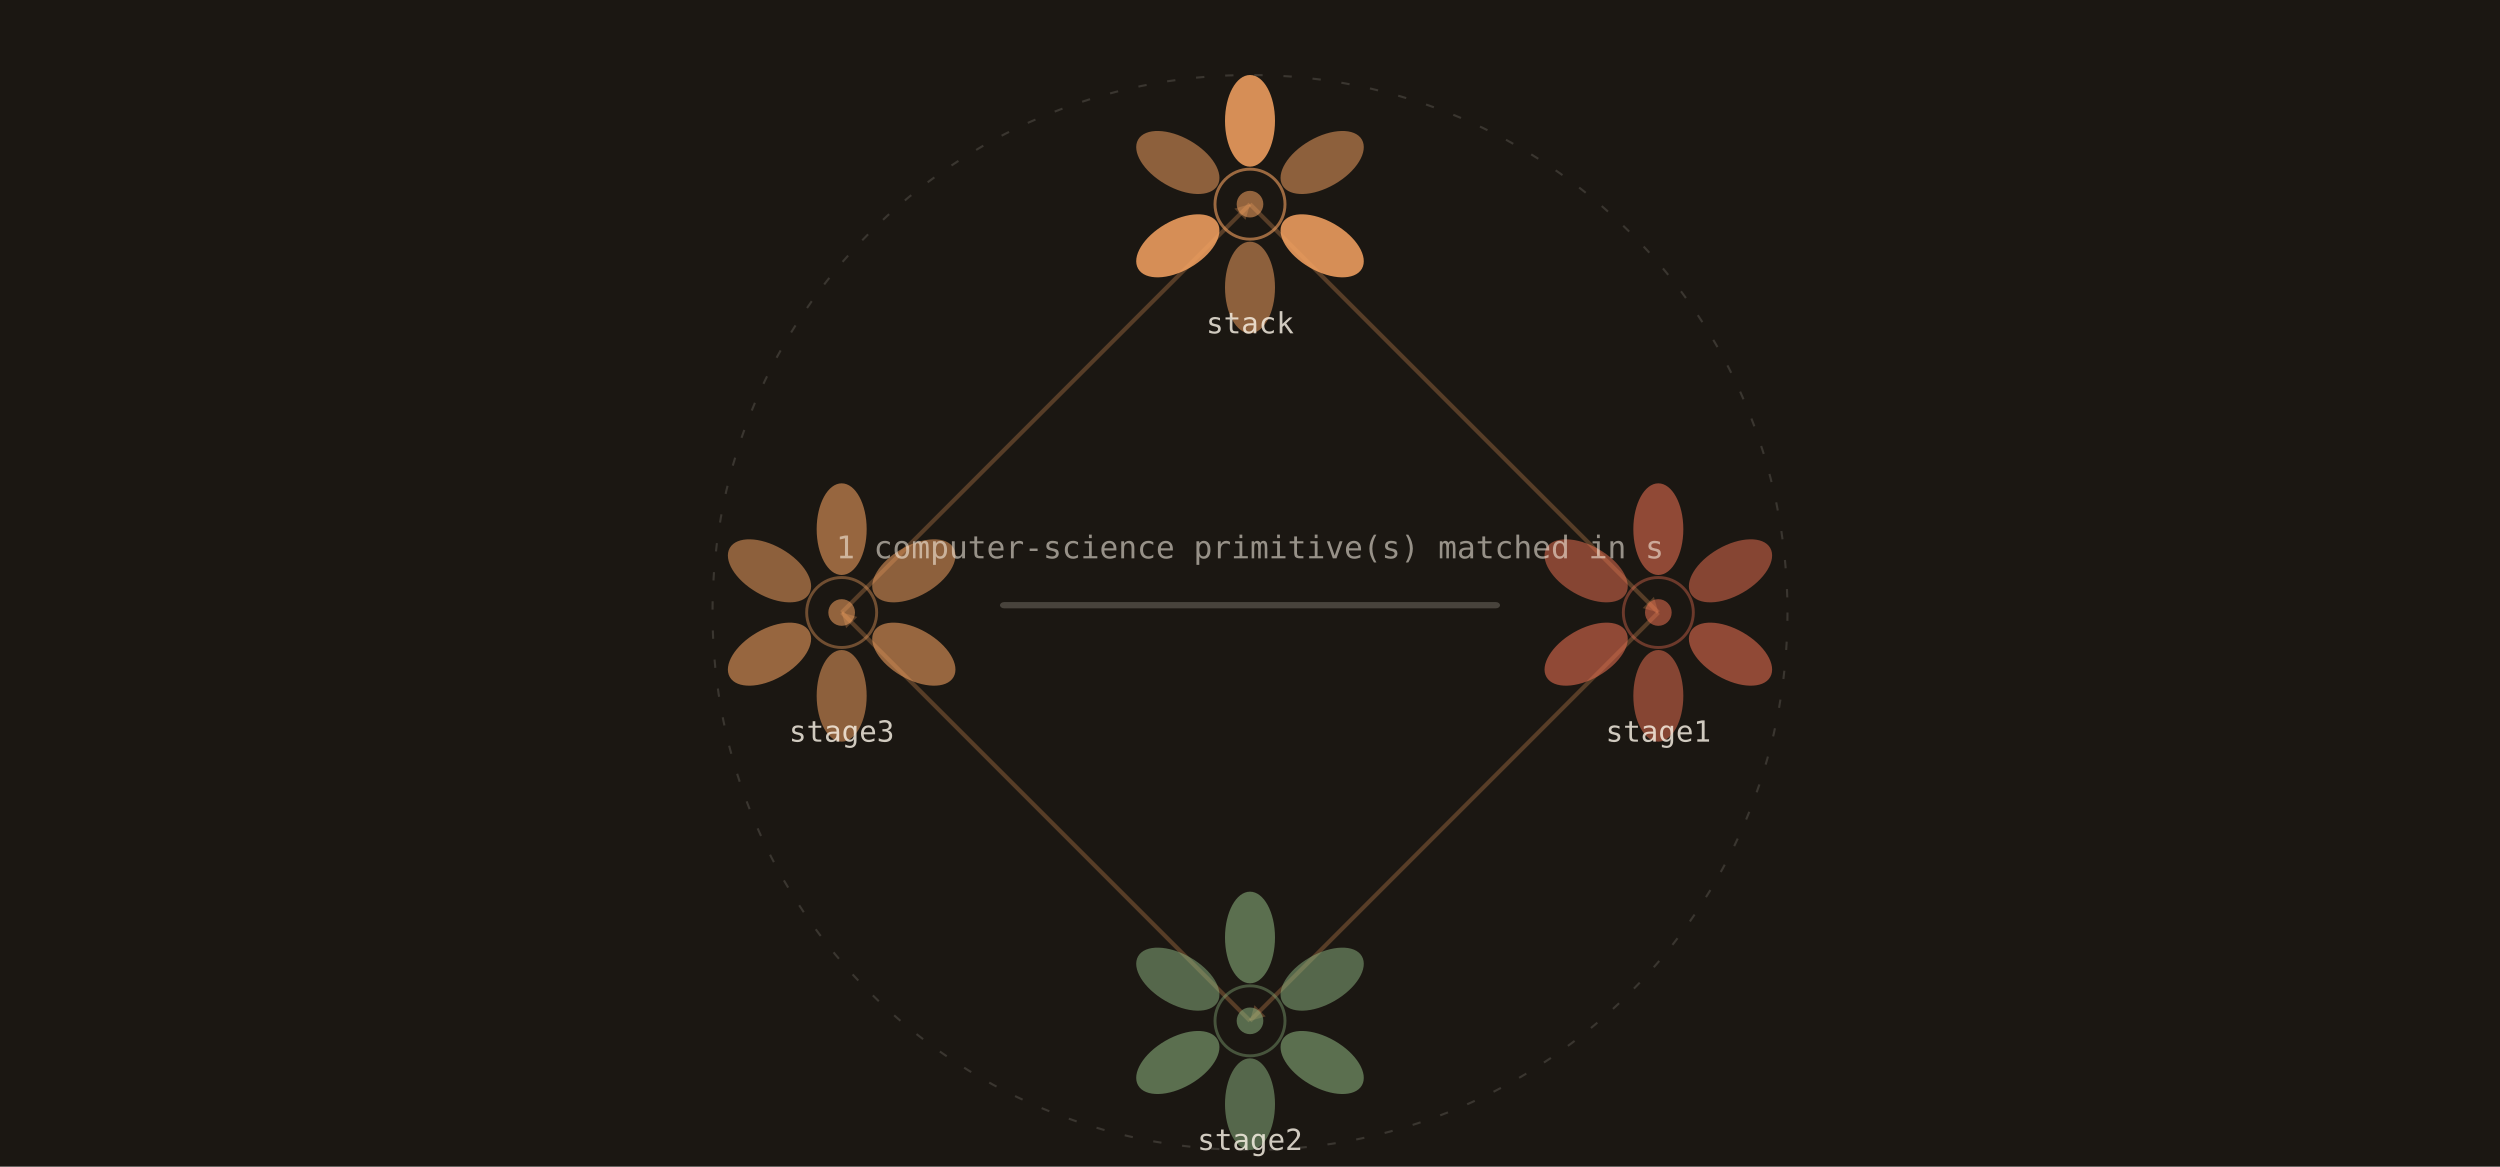
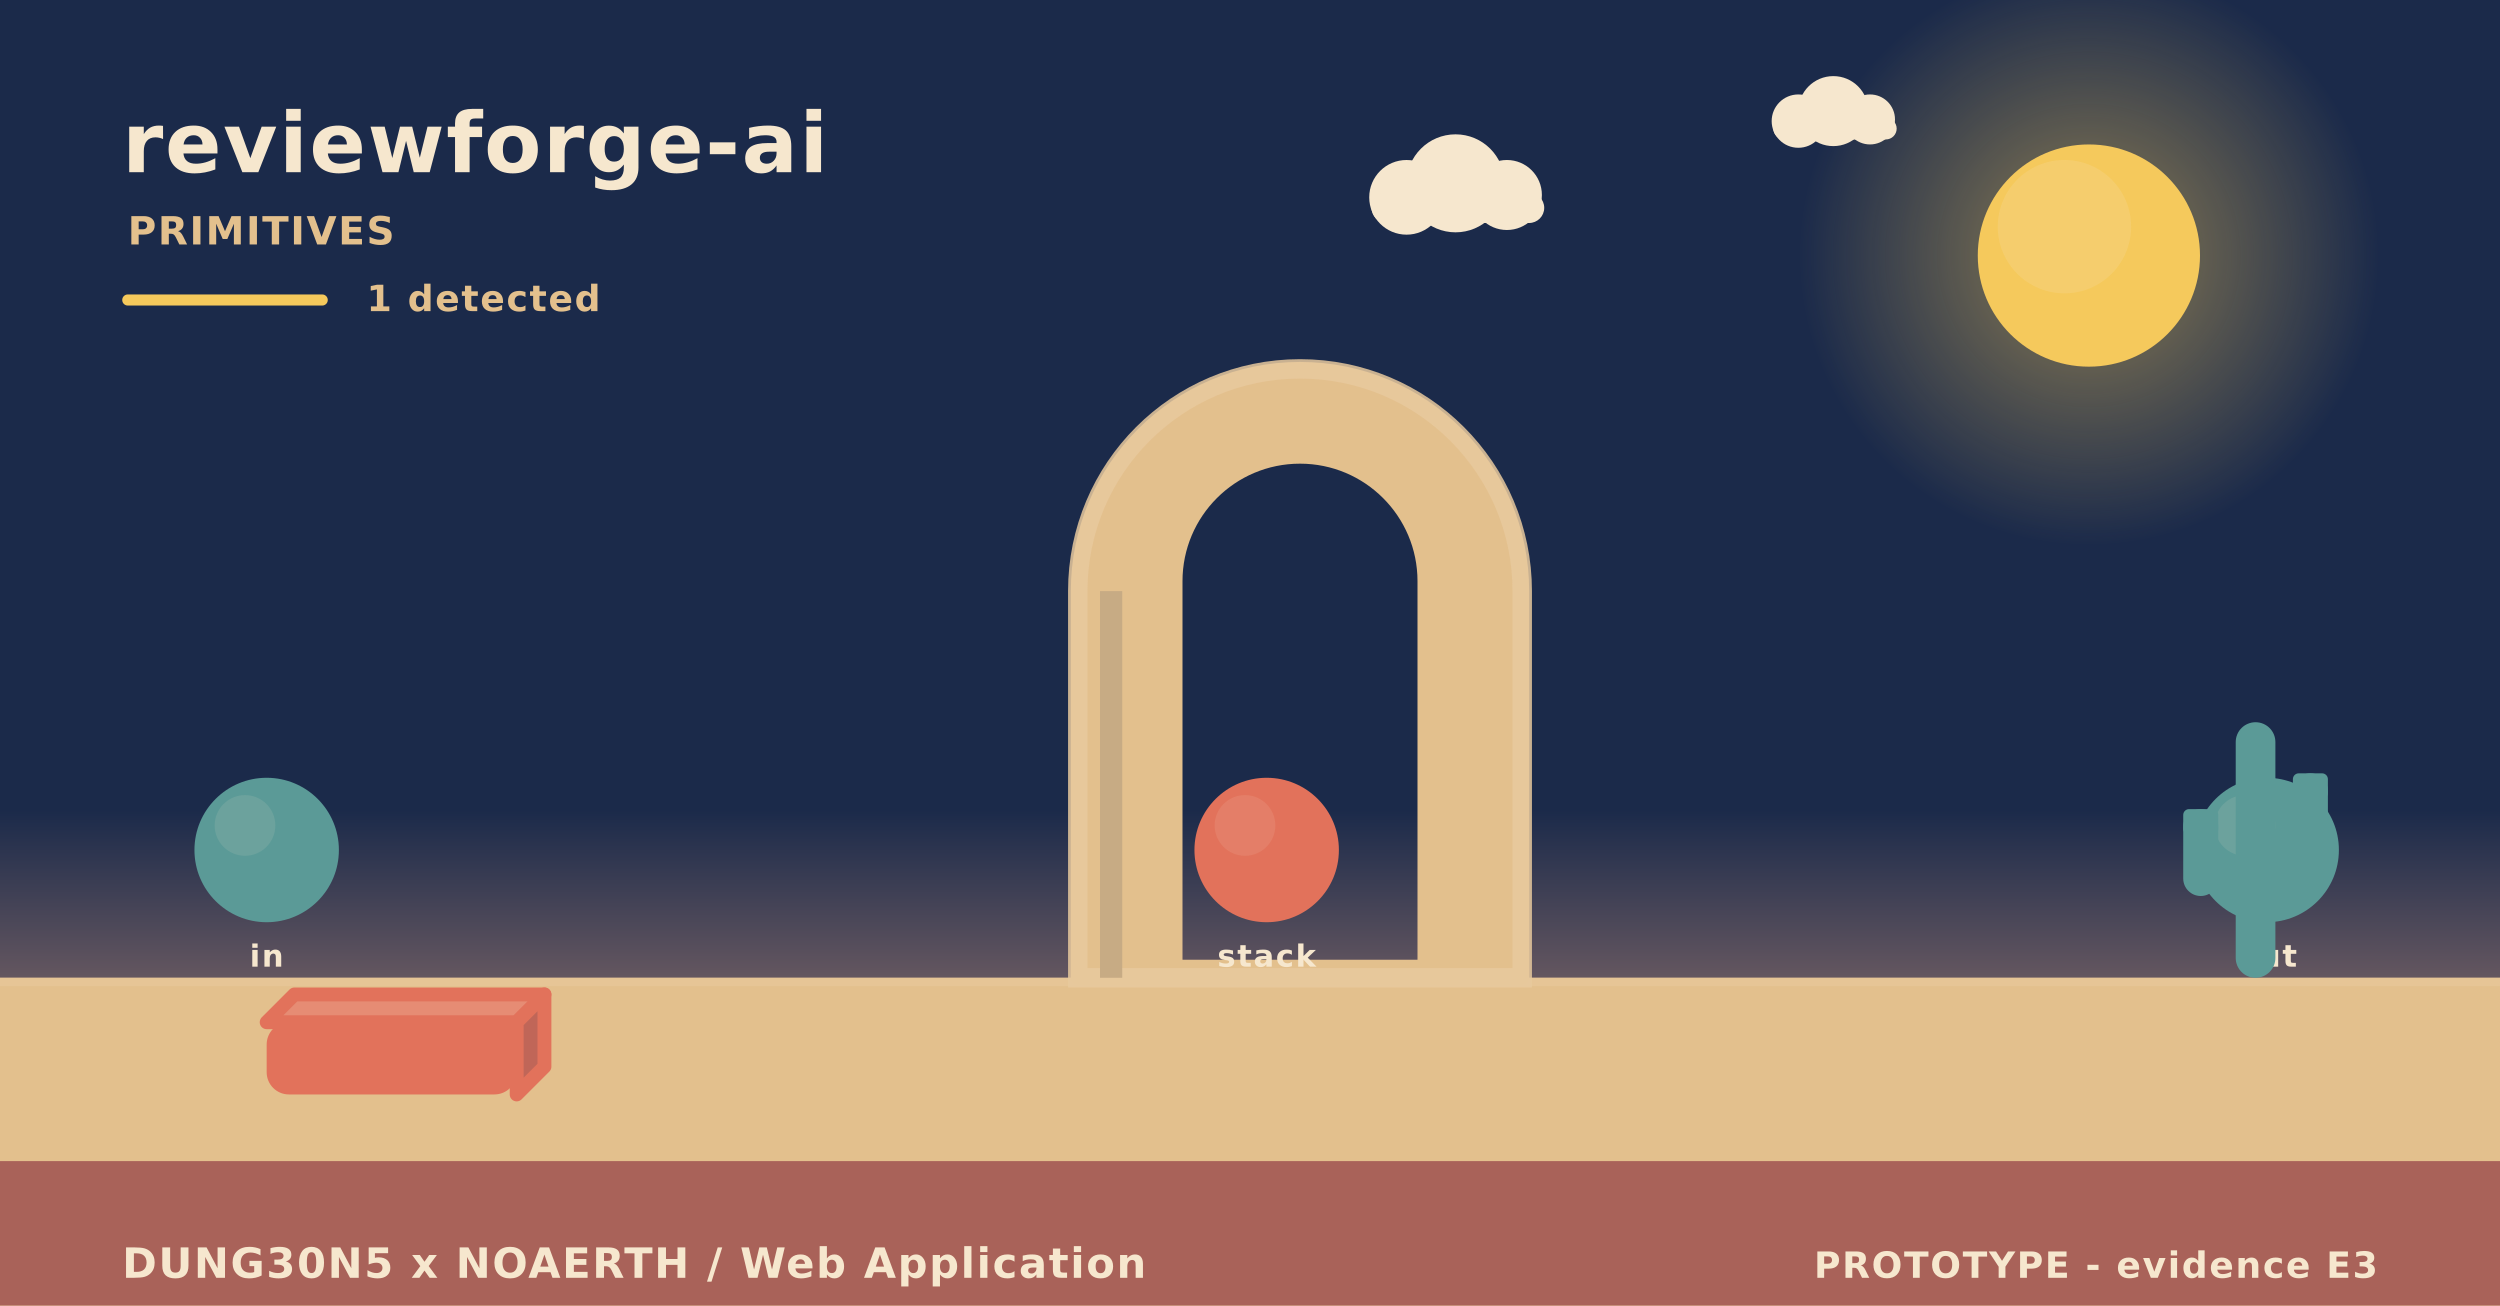
- <svg xmlns="http://www.w3.org/2000/svg" viewBox="0 0 1200 560" width="1200" height="560" role="img" aria-label="reviewforge-ai state machine">
-   <rect width="1200" height="560" fill="#1b1712" />
-   <defs>
-     <linearGradient id="gs" x1="0" y1="0" x2="1" y2="1">
-       <stop offset="0%" stop-color="#f4a261" />
-       <stop offset="100%" stop-color="#e76f51" />
-     </linearGradient>
-   </defs>
-   <circle cx="600.00" cy="294.00" r="258.00" fill="none" stroke="rgba(253,246,233,0.140)" stroke-width="1.00" opacity="1.00" stroke-dasharray="4 10" />
-   <line x1="600.00" y1="98.00" x2="796.00" y2="294.00" stroke="rgba(244,162,97,0.500)" stroke-width="2.00" opacity="0.55" />
-   <polygon points="796.00,294.00 793.88,286.50 788.50,291.88" fill="rgba(244,162,97,0.500)" opacity="0.55" />
-   <line x1="796.00" y1="294.00" x2="600.00" y2="490.00" stroke="rgba(244,162,97,0.500)" stroke-width="2.00" opacity="0.55" />
-   <polygon points="600.00,490.00 607.50,487.88 602.12,482.50" fill="rgba(244,162,97,0.500)" opacity="0.55" />
-   <line x1="600.00" y1="490.00" x2="404.00" y2="294.00" stroke="rgba(244,162,97,0.500)" stroke-width="2.00" opacity="0.55" />
-   <polygon points="404.00,294.00 406.12,301.50 411.50,296.12" fill="rgba(244,162,97,0.500)" opacity="0.55" />
-   <line x1="404.00" y1="294.00" x2="600.00" y2="98.00" stroke="rgba(244,162,97,0.500)" stroke-width="2.00" opacity="0.55" />
-   <polygon points="600.00,98.00 592.50,100.12 597.88,105.50" fill="rgba(244,162,97,0.500)" opacity="0.55" />
-   <ellipse cx="600.00" cy="58.00" rx="12.00" ry="22.00" fill="rgba(244,162,97,0.900)" opacity="0.95" transform="rotate(0.0 600.00 58.00)" />
-   <ellipse cx="634.64" cy="78.00" rx="12.00" ry="22.00" fill="rgba(244,162,97,0.550)" opacity="0.95" transform="rotate(60.0 634.64 78.00)" />
-   <ellipse cx="634.64" cy="118.00" rx="12.00" ry="22.00" fill="rgba(244,162,97,0.900)" opacity="0.95" transform="rotate(120.0 634.64 118.00)" />
-   <ellipse cx="600.00" cy="138.00" rx="12.00" ry="22.00" fill="rgba(244,162,97,0.550)" opacity="0.95" transform="rotate(180.0 600.00 138.00)" />
-   <ellipse cx="565.36" cy="118.00" rx="12.00" ry="22.00" fill="rgba(244,162,97,0.900)" opacity="0.95" transform="rotate(240.0 565.36 118.00)" />
-   <ellipse cx="565.36" cy="78.00" rx="12.00" ry="22.00" fill="rgba(244,162,97,0.550)" opacity="0.95" transform="rotate(300.0 565.36 78.00)" />
-   <circle cx="600.00" cy="98.00" r="16.80" fill="none" stroke="rgba(244,162,97,0.900)" stroke-width="1.40" opacity="0.66" />
-   <circle cx="600.00" cy="98.00" r="6.40" fill="rgba(244,162,97,0.550)" opacity="1.00" />
-   <text x="600" y="160" font-family="ui-monospace,Menlo,monospace" font-size="14" fill="rgba(253,246,233,0.800)" text-anchor="middle">stack</text>
-   <ellipse cx="796.00" cy="254.00" rx="12.00" ry="22.00" fill="rgba(231,111,81,0.600)" opacity="0.95" transform="rotate(0.0 796.00 254.00)" />
-   <ellipse cx="830.64" cy="274.00" rx="12.00" ry="22.00" fill="rgba(231,111,81,0.550)" opacity="0.95" transform="rotate(60.0 830.64 274.00)" />
-   <ellipse cx="830.64" cy="314.00" rx="12.00" ry="22.00" fill="rgba(231,111,81,0.600)" opacity="0.95" transform="rotate(120.0 830.64 314.00)" />
-   <ellipse cx="796.00" cy="334.00" rx="12.00" ry="22.00" fill="rgba(231,111,81,0.550)" opacity="0.95" transform="rotate(180.0 796.00 334.00)" />
-   <ellipse cx="761.36" cy="314.00" rx="12.00" ry="22.00" fill="rgba(231,111,81,0.600)" opacity="0.95" transform="rotate(240.0 761.36 314.00)" />
-   <ellipse cx="761.36" cy="274.00" rx="12.00" ry="22.00" fill="rgba(231,111,81,0.550)" opacity="0.95" transform="rotate(300.0 761.36 274.00)" />
-   <circle cx="796.00" cy="294.00" r="16.80" fill="none" stroke="rgba(231,111,81,0.600)" stroke-width="1.40" opacity="0.66" />
-   <circle cx="796.00" cy="294.00" r="6.40" fill="rgba(231,111,81,0.550)" opacity="1.00" />
-   <text x="796" y="356" font-family="ui-monospace,Menlo,monospace" font-size="14" fill="rgba(253,246,233,0.800)" text-anchor="middle">stage1</text>
-   <ellipse cx="600.00" cy="450.00" rx="12.00" ry="22.00" fill="rgba(138,177,125,0.600)" opacity="0.95" transform="rotate(0.0 600.00 450.00)" />
-   <ellipse cx="634.64" cy="470.00" rx="12.00" ry="22.00" fill="rgba(138,177,125,0.550)" opacity="0.95" transform="rotate(60.0 634.64 470.00)" />
-   <ellipse cx="634.64" cy="510.00" rx="12.00" ry="22.00" fill="rgba(138,177,125,0.600)" opacity="0.95" transform="rotate(120.0 634.64 510.00)" />
-   <ellipse cx="600.00" cy="530.00" rx="12.00" ry="22.00" fill="rgba(138,177,125,0.550)" opacity="0.95" transform="rotate(180.0 600.00 530.00)" />
-   <ellipse cx="565.36" cy="510.00" rx="12.00" ry="22.00" fill="rgba(138,177,125,0.600)" opacity="0.95" transform="rotate(240.0 565.36 510.00)" />
-   <ellipse cx="565.36" cy="470.00" rx="12.00" ry="22.00" fill="rgba(138,177,125,0.550)" opacity="0.95" transform="rotate(300.0 565.36 470.00)" />
-   <circle cx="600.00" cy="490.00" r="16.80" fill="none" stroke="rgba(138,177,125,0.600)" stroke-width="1.40" opacity="0.66" />
-   <circle cx="600.00" cy="490.00" r="6.40" fill="rgba(138,177,125,0.550)" opacity="1.00" />
-   <text x="600" y="552" font-family="ui-monospace,Menlo,monospace" font-size="14" fill="rgba(253,246,233,0.800)" text-anchor="middle">stage2</text>
-   <ellipse cx="404.00" cy="254.00" rx="12.00" ry="22.00" fill="rgba(244,162,97,0.600)" opacity="0.95" transform="rotate(0.0 404.00 254.00)" />
-   <ellipse cx="438.64" cy="274.00" rx="12.00" ry="22.00" fill="rgba(244,162,97,0.550)" opacity="0.95" transform="rotate(60.0 438.64 274.00)" />
-   <ellipse cx="438.64" cy="314.00" rx="12.00" ry="22.00" fill="rgba(244,162,97,0.600)" opacity="0.95" transform="rotate(120.0 438.64 314.00)" />
-   <ellipse cx="404.00" cy="334.00" rx="12.00" ry="22.00" fill="rgba(244,162,97,0.550)" opacity="0.95" transform="rotate(180.0 404.00 334.00)" />
-   <ellipse cx="369.36" cy="314.00" rx="12.00" ry="22.00" fill="rgba(244,162,97,0.600)" opacity="0.95" transform="rotate(240.0 369.36 314.00)" />
-   <ellipse cx="369.36" cy="274.00" rx="12.00" ry="22.00" fill="rgba(244,162,97,0.550)" opacity="0.95" transform="rotate(300.0 369.36 274.00)" />
-   <circle cx="404.00" cy="294.00" r="16.80" fill="none" stroke="rgba(244,162,97,0.600)" stroke-width="1.40" opacity="0.66" />
-   <circle cx="404.00" cy="294.00" r="6.40" fill="rgba(244,162,97,0.550)" opacity="1.00" />
-   <text x="404" y="356" font-family="ui-monospace,Menlo,monospace" font-size="14" fill="rgba(253,246,233,0.800)" text-anchor="middle">stage3</text>
-   <rect x="480.00" y="289.00" width="240.00" height="3.00" rx="2.00" fill="rgba(253,246,233,0.200)" opacity="1.00" />
-   <text x="600" y="268" font-family="ui-monospace,Menlo,monospace" font-size="15" fill="rgba(253,246,233,0.550)" text-anchor="middle">1 computer-science primitive(s) matched in s</text>
+ <svg xmlns="http://www.w3.org/2000/svg" width="900" height="470" viewBox="0 0 900 470" role="img" aria-label="reviewforge-ai - how it behaves">
+   <linearGradient id="skys" x1="0" y1="0" x2="0" y2="1">
+     <stop offset="0" stop-color="#1b2a4a" />
+     <stop offset="0.62" stop-color="#1b2a4a" />
+     <stop offset="1" stop-color="#f3ad8a" />
+   </linearGradient>
+   <rect width="900" height="470" fill="url(#skys)" />
+   <radialGradient id="suns">
+     <stop offset="0.35" stop-color="#f5c95c" stop-opacity="0.34" />
+     <stop offset="1" stop-color="#f5c95c" stop-opacity="0" />
+   </radialGradient>
+   <circle cx="752" cy="92" r="104" fill="url(#suns)" />
+   <circle cx="752" cy="92" r="40" fill="#f5c95c" />
+   <circle cx="743.2" cy="81.6" r="24" fill="#f5d27e" opacity="0.5" />
+   <g>
+     <circle cx="524" cy="66" r="17.64" fill="#f6e7ce" />
+     <circle cx="506.36" cy="71.04" r="13.44" fill="#f6e7ce" />
+     <circle cx="542.48" cy="70.2" r="12.6" fill="#f6e7ce" />
+     <rect x="493.76" y="69.36" width="62.16" height="10.92" rx="5.46" fill="#f6e7ce" />
+   </g>
+   <g>
+     <circle cx="660" cy="40" r="12.6" fill="#f6e7ce" />
+     <circle cx="647.4" cy="43.6" r="9.6" fill="#f6e7ce" />
+     <circle cx="673.2" cy="43" r="9" fill="#f6e7ce" />
+     <rect x="638.4" y="42.4" width="44.4" height="7.8" rx="3.9" fill="#f6e7ce" />
+   </g>
+   <rect x="0" y="352" width="900" height="118" fill="#e3c08d" />
+   <rect x="0" y="352" width="900" height="3" fill="#e6c596" />
+   <text x="44" y="62" font-family="Verdana,DejaVu Sans,sans-serif" font-size="30" font-weight="700" letter-spacing="0.6" fill="#f6e7ce" text-anchor="start">reviewforge-ai</text>
+   <text x="46" y="88" font-family="Verdana,DejaVu Sans,sans-serif" font-size="14" font-weight="700" letter-spacing="0.6" fill="#e3c08d" text-anchor="start">PRIMITIVES</text>
+   <rect x="44" y="106" width="74" height="4" rx="2" fill="#f5c95c" />
+   <text x="132" y="112" font-family="Verdana,DejaVu Sans,sans-serif" font-size="13" font-weight="700" letter-spacing="0.6" fill="#e3c08d" text-anchor="start">1 detected</text>
+   <path d="M388,352 L388,212.8 A80,80 0 0 1 548,212.8 L548,352 Z M423.2,348 L423.2,209.22 A44.8,44.8 0 0 1 512.8,209.22 L512.8,348 Z" fill="#e3c08d" fill-rule="evenodd" stroke="#e3c08d" stroke-width="5" stroke-linejoin="round" />
+   <path d="M388,352 L388,212.8 A80,80 0 0 1 548,212.8 L548,352 Z" fill="none" stroke="#e8c99d" stroke-width="7" stroke-linecap="round" opacity="0.85" />
+   <rect x="396" y="212.8" width="8" height="139.2" fill="#c7ab84" />
+   <circle cx="96" cy="306" r="26" fill="#5b9a97" />
+   <circle cx="88.2" cy="297.16" r="10.92" fill="#7aa9a2" opacity="0.55" />
+   <text x="96" y="348" font-family="Verdana,DejaVu Sans,sans-serif" font-size="11" font-weight="700" letter-spacing="0.6" fill="#f6e7ce" text-anchor="middle">in</text>
+   <circle cx="456" cy="306" r="26" fill="#e2725b" />
+   <circle cx="448.2" cy="297.16" r="10.92" fill="#e68972" opacity="0.55" />
+   <text x="456" y="348" font-family="Verdana,DejaVu Sans,sans-serif" font-size="11" font-weight="700" letter-spacing="0.6" fill="#f6e7ce" text-anchor="middle">stack</text>
+   <circle cx="816" cy="306" r="26" fill="#5b9a97" />
+   <circle cx="808.2" cy="297.16" r="10.92" fill="#7aa9a2" opacity="0.55" />
+   <text x="816" y="348" font-family="Verdana,DejaVu Sans,sans-serif" font-size="11" font-weight="700" letter-spacing="0.6" fill="#f6e7ce" text-anchor="middle">out</text>
+   <path d="M96,368 L186,368 L196,358 L106,358 Z" fill="#e68c74" stroke="#e2725b" stroke-width="5" stroke-linejoin="round" />
+   <path d="M186,368 L196,358 L196,384 L186,394 Z" fill="#c06658" stroke="#e2725b" stroke-width="5" stroke-linejoin="round" />
+   <rect x="96" y="368" width="90" height="26" rx="8" fill="#e2725b" />
+   <rect x="804.86" y="260" width="14.28" height="92" rx="7.14" fill="#5b9a97" />
+   <rect x="785.96" y="291.28" width="12.6" height="31.28" rx="6.3" fill="#5b9a97" />
+   <rect x="785.96" y="291.28" width="12.6" height="9.2" rx="2.1" fill="#5b9a97" />
+   <rect x="825.44" y="278.4" width="12.6" height="31.28" rx="6.3" fill="#5b9a97" />
+   <rect x="825.44" y="278.4" width="12.6" height="9.2" rx="2.1" fill="#5b9a97" />
+   <rect x="0" y="418" width="900" height="52" rx="0" fill="#a65c56" opacity="0.94" />
+   <text x="44" y="460" font-family="Verdana,DejaVu Sans,sans-serif" font-size="15" font-weight="700" letter-spacing="0.6" fill="#f6e7ce" text-anchor="start">DUNG30N5 x NOAERTH  /  Web Application</text>
+   <text x="856" y="460" font-family="Verdana,DejaVu Sans,sans-serif" font-size="13" font-weight="700" letter-spacing="0.6" fill="#f6e7ce" text-anchor="end">PROTOTYPE  -  evidence E3</text>
</svg>
